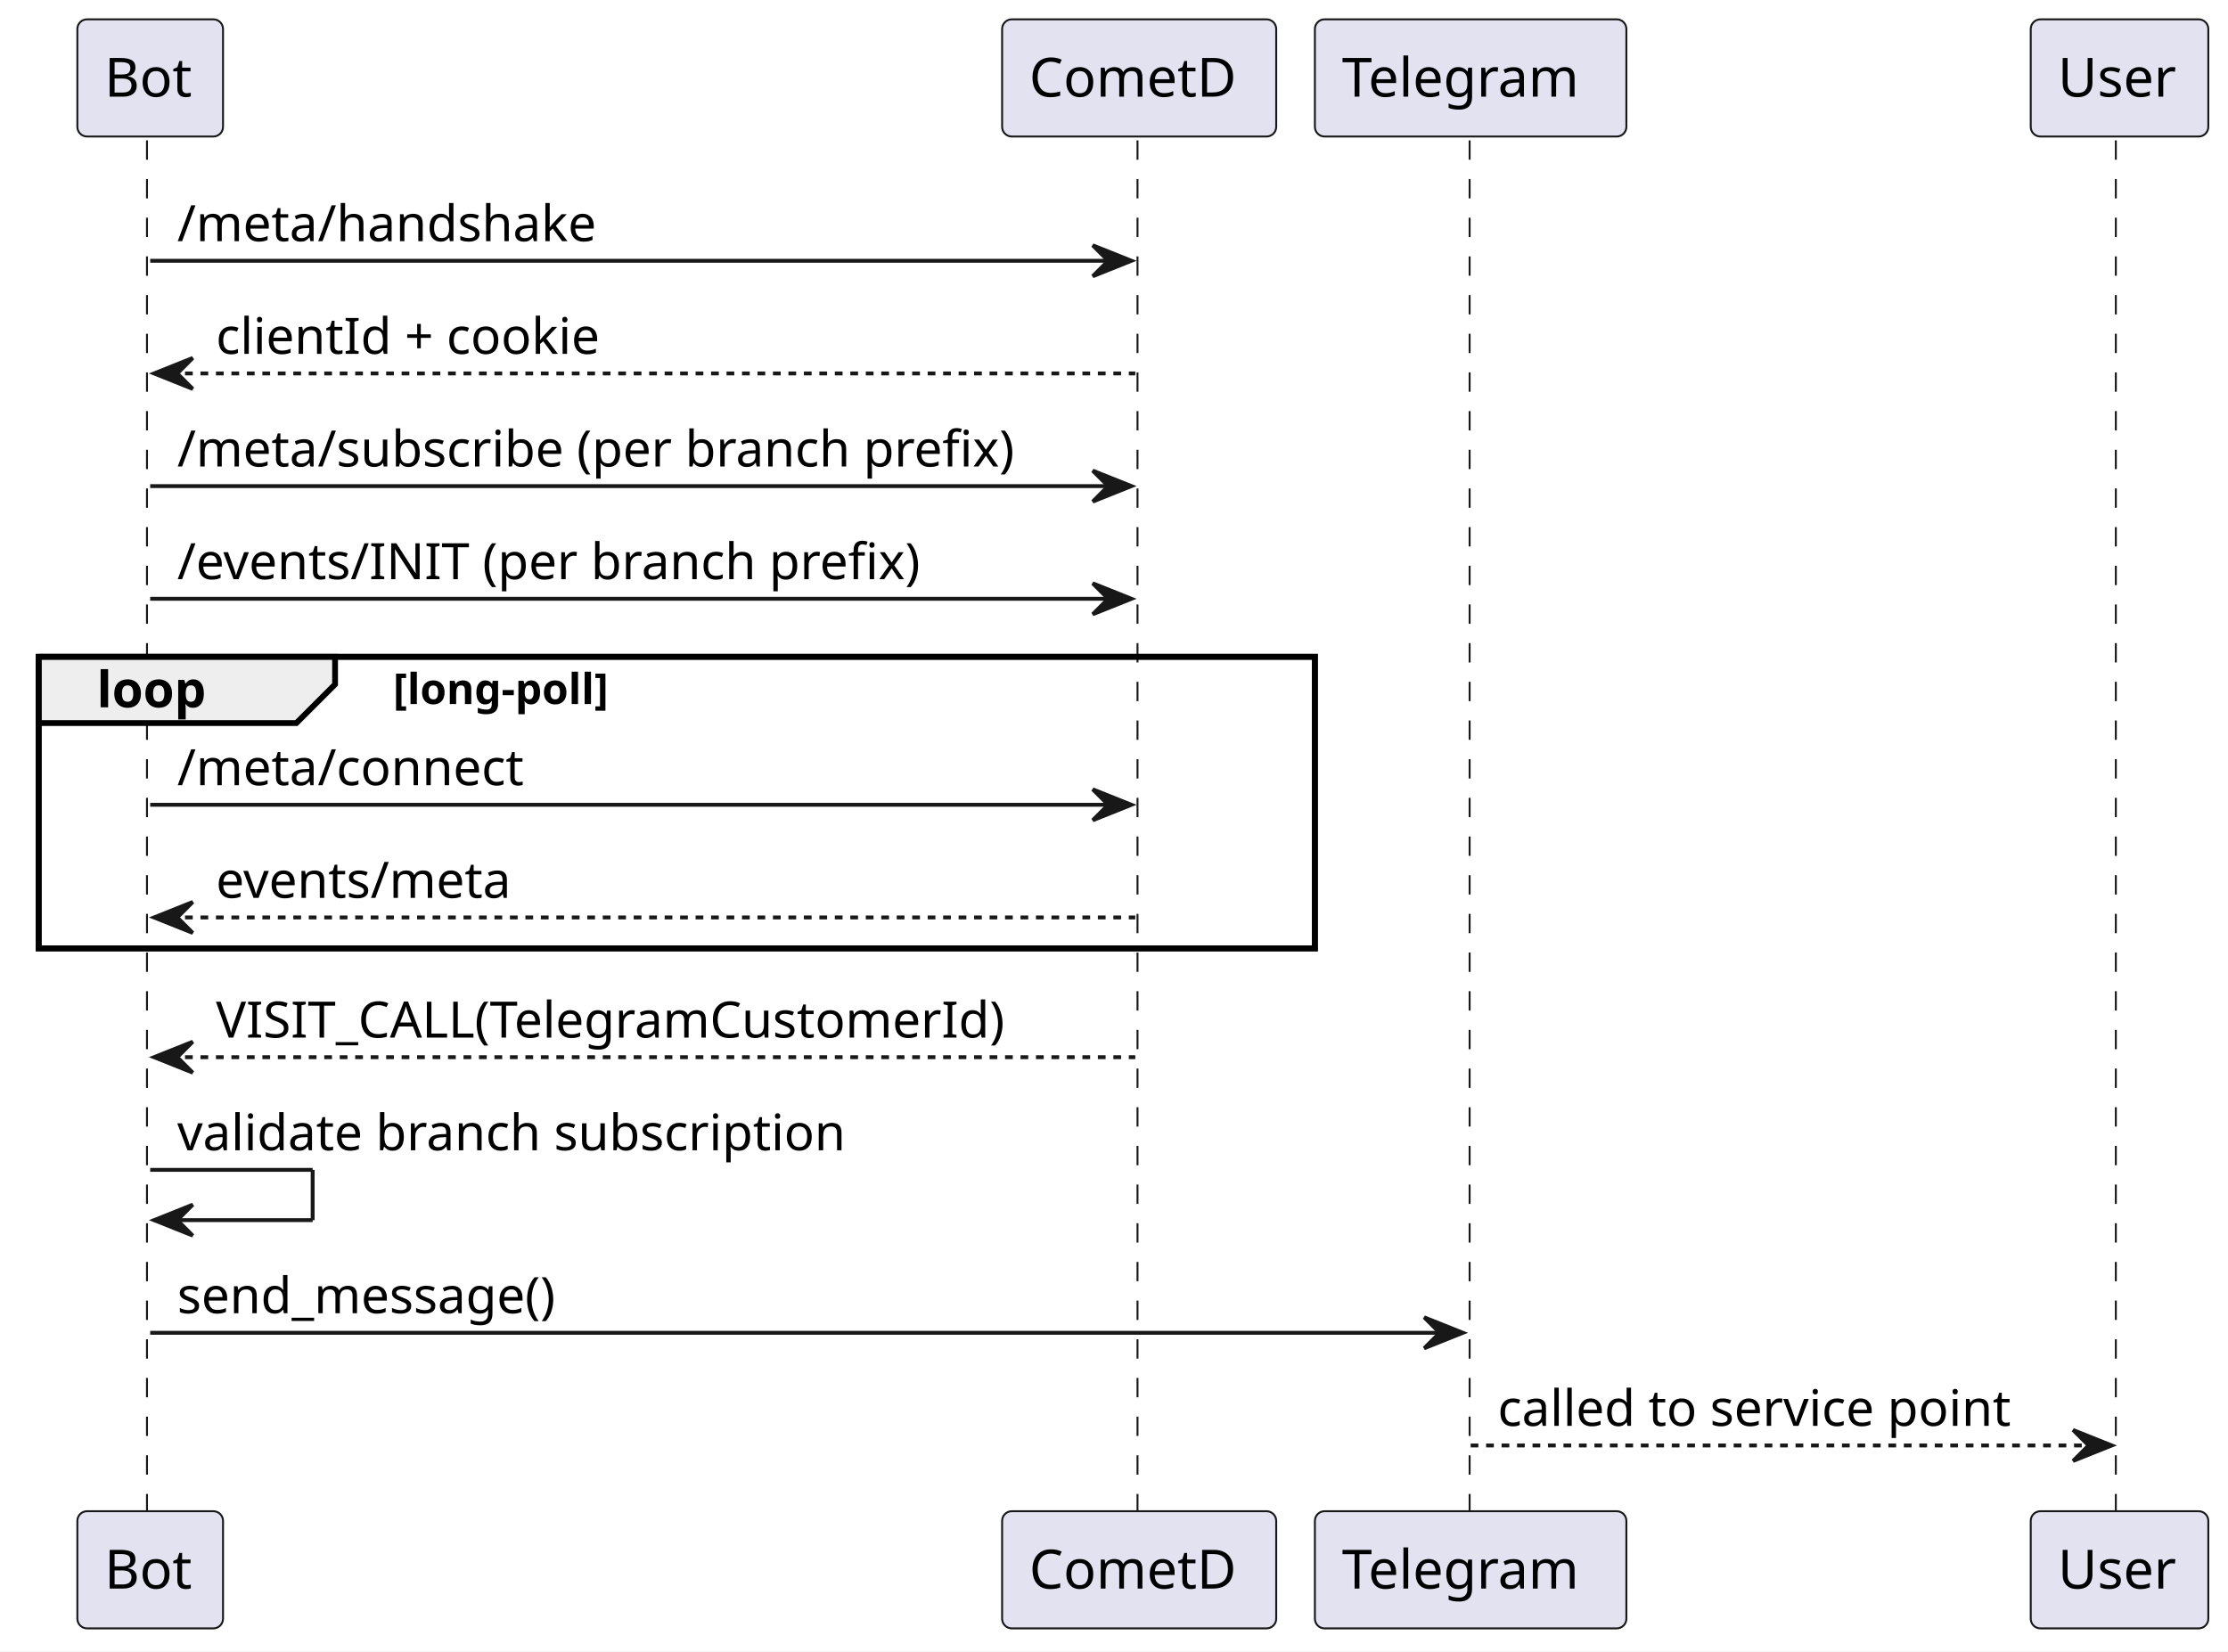
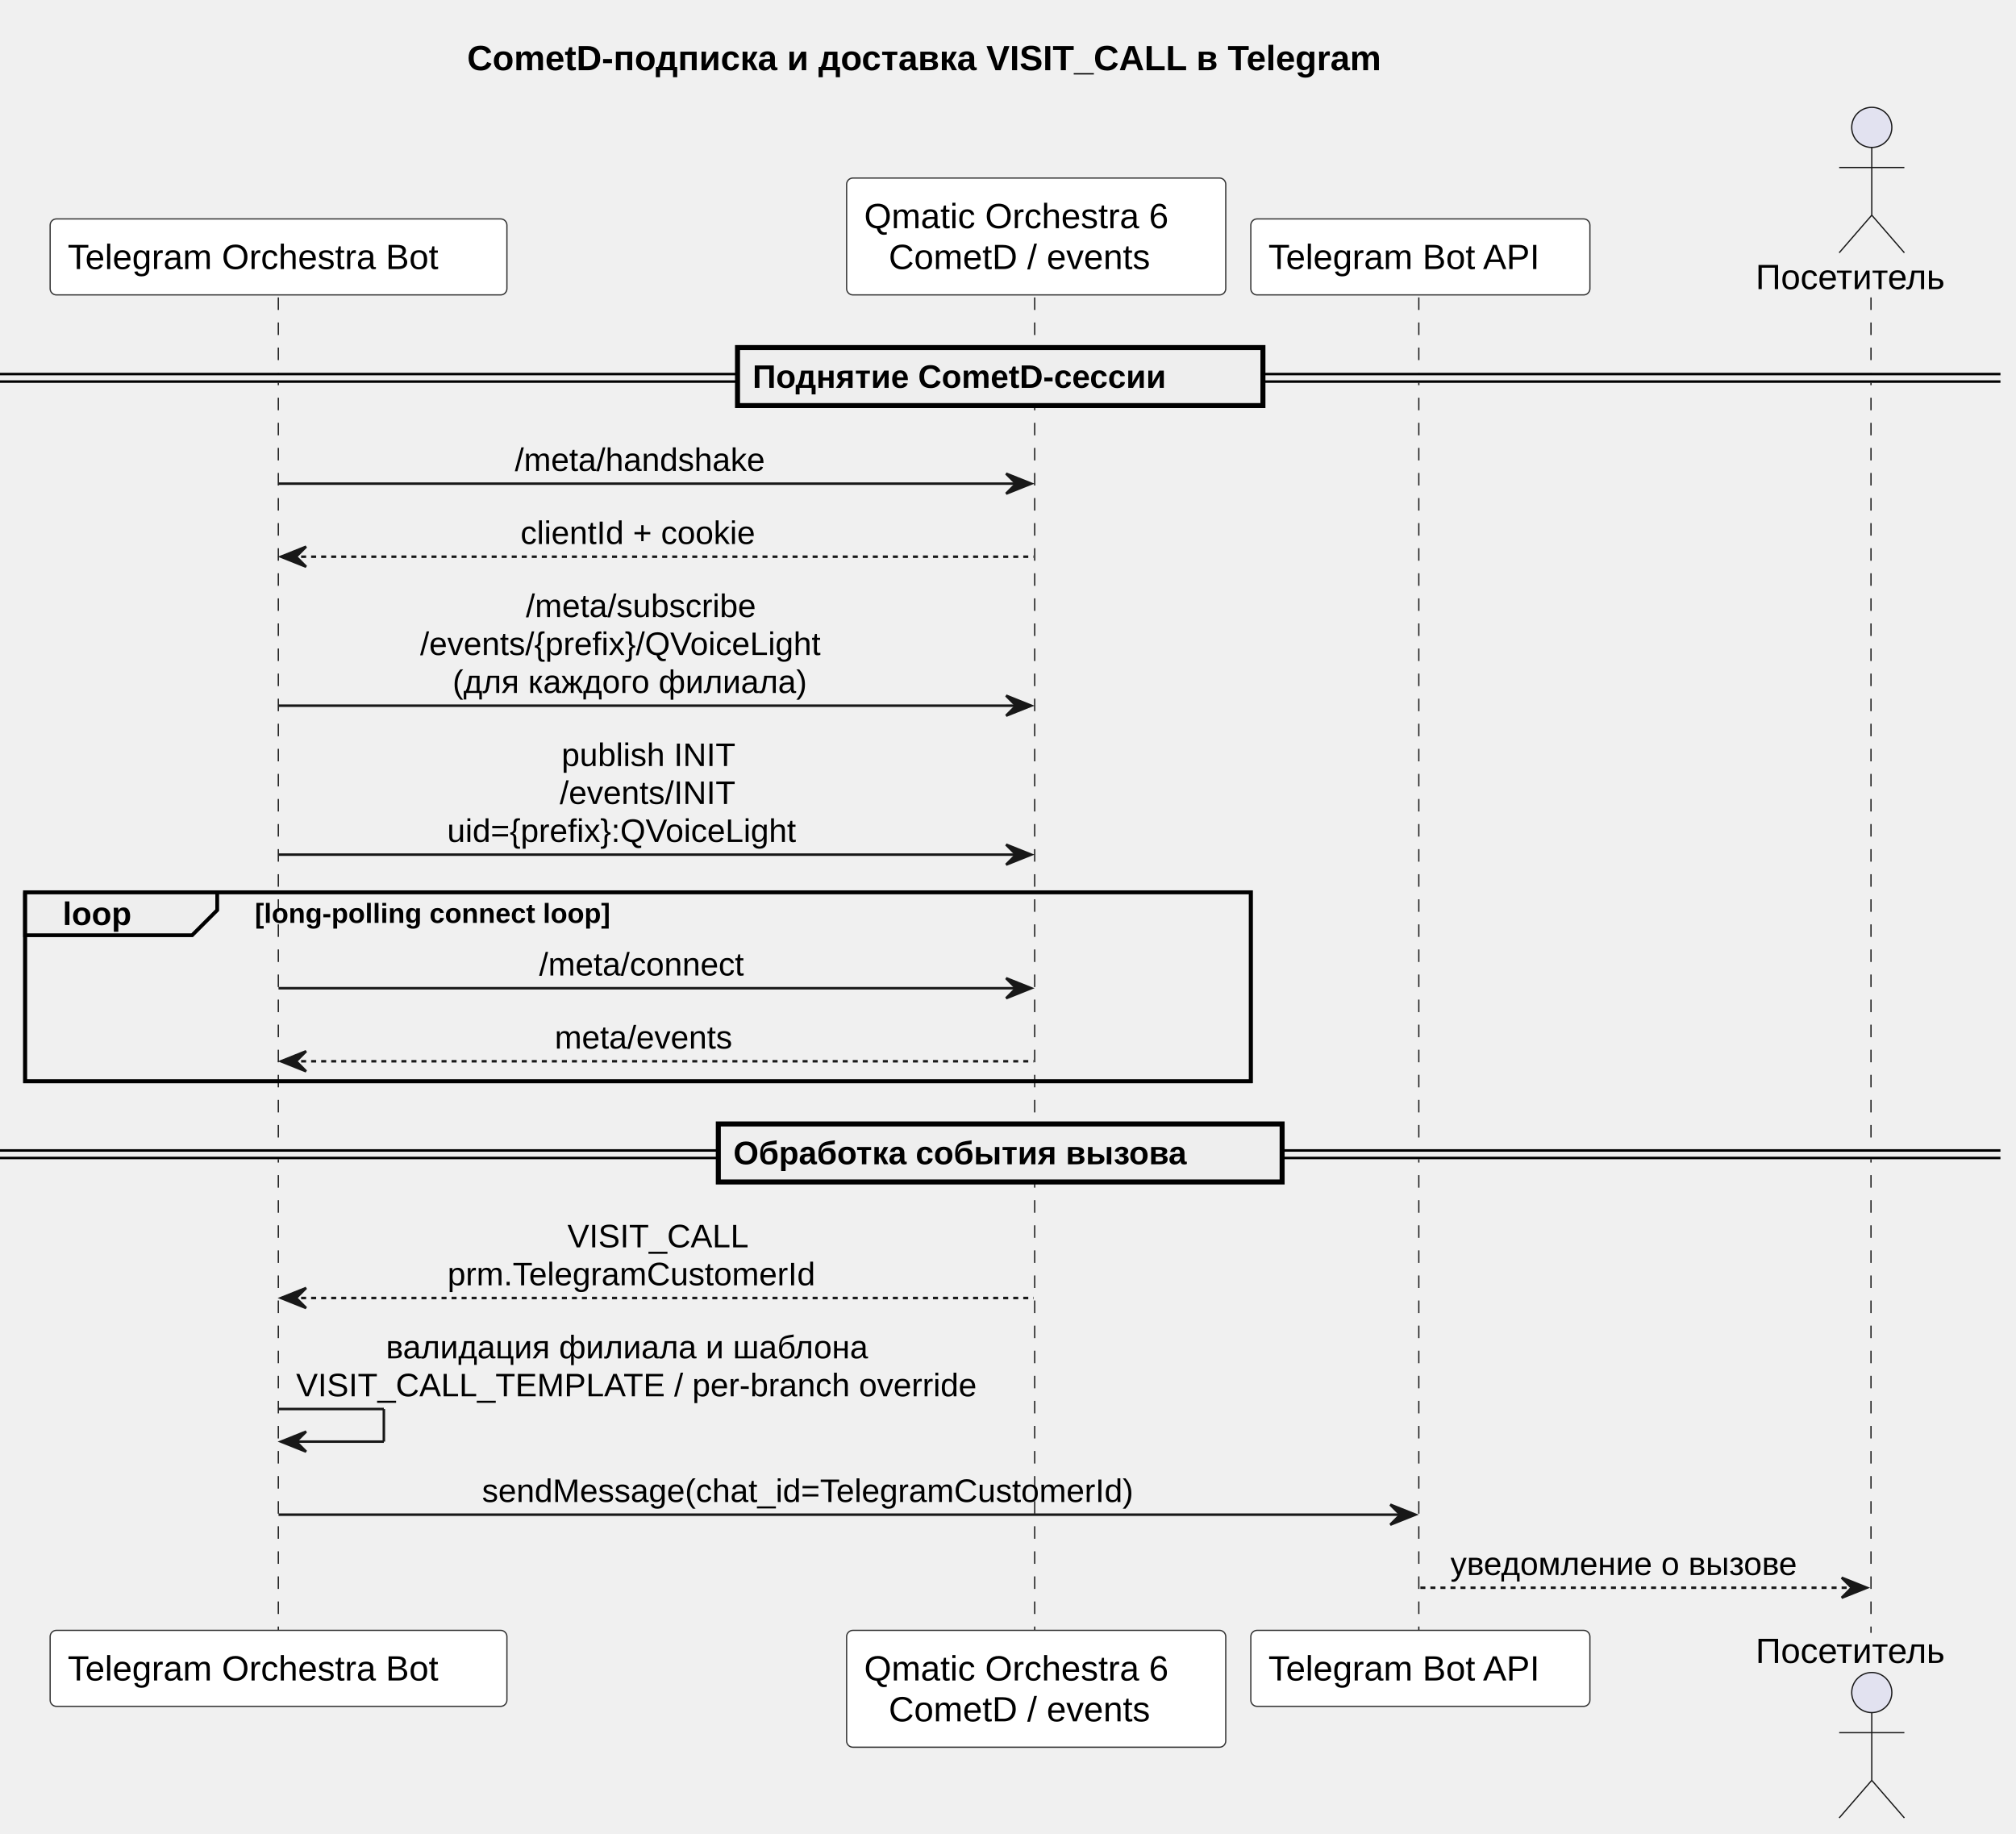
- <svg xmlns="http://www.w3.org/2000/svg" contentStyleType="text/css" data-diagram-type="SEQUENCE" height="427px" preserveAspectRatio="none" style="width:576px;height:427px;" version="1.1" viewBox="0 0 576 427" width="576px" zoomAndPan="magnify">
+ <svg xmlns="http://www.w3.org/2000/svg" contentStyleType="text/css" data-diagram-type="SEQUENCE" height="731px" preserveAspectRatio="none" style="width:804px;height:731px;background:#FFFFFF;" version="1.1" viewBox="0 0 804 731" width="804px" zoomAndPan="magnify">
  <defs />
  <g>
-     <rect fill="#FFFFFF" height="100%" width="100%" x="0" y="0" />
-     <rect fill="none" height="75.398" style="stroke:#000000;stroke-width:1.5;" width="329.937" x="10" y="169.828" />
+     <text fill="#000000" font-family="Arial" font-size="14" font-weight="bold" lengthAdjust="spacing" textLength="424.197" x="186.299" y="27.995">CometD-подписка и доставка VISIT_CALL в Telegram</text>
+     <rect fill="none" height="75.398" style="stroke:#000000;stroke-width:1.5;" width="488.839" x="10" y="355.789" />
    <g class="participant-lifeline" data-entity-uid="part1" data-qualified-name="Bot" id="part1-lifeline">
      <g>
-         <rect fill="#000000" fill-opacity="0" height="355.461" width="8" x="34.83" y="36.297" />
-         <line style="stroke:#181818;stroke-width:0.5;stroke-dasharray:5,5;" x1="38" x2="38" y1="36.297" y2="391.758" />
+         <rect fill="#000000" fill-opacity="0" height="532.523" width="8" x="107.082" y="118.594" />
+         <line style="stroke:#181818;stroke-width:0.5;stroke-dasharray:5,5;" x1="111" x2="111" y1="118.594" y2="651.117" />
      </g>
    </g>
    <g class="participant-lifeline" data-entity-uid="part2" data-qualified-name="CometD" id="part2-lifeline">
      <g>
-         <rect fill="#000000" fill-opacity="0" height="355.461" width="8" x="290.506" y="36.297" />
-         <line style="stroke:#181818;stroke-width:0.5;stroke-dasharray:5,5;" x1="294.076" x2="294.076" y1="36.297" y2="391.758" />
+         <rect fill="#000000" fill-opacity="0" height="532.523" width="8" x="409.24" y="118.594" />
+         <line style="stroke:#181818;stroke-width:0.5;stroke-dasharray:5,5;" x1="412.642" x2="412.642" y1="118.594" y2="651.117" />
      </g>
    </g>
    <g class="participant-lifeline" data-entity-uid="part3" data-qualified-name="Telegram" id="part3-lifeline">
      <g>
-         <rect fill="#000000" fill-opacity="0" height="355.461" width="8" x="376.201" y="36.297" />
-         <line style="stroke:#181818;stroke-width:0.5;stroke-dasharray:5,5;" x1="379.937" x2="379.937" y1="36.297" y2="391.758" />
+         <rect fill="#000000" fill-opacity="0" height="532.523" width="8" x="562.457" y="118.594" />
+         <line style="stroke:#181818;stroke-width:0.5;stroke-dasharray:5,5;" x1="565.839" x2="565.839" y1="118.594" y2="651.117" />
      </g>
    </g>
    <g class="participant-lifeline" data-entity-uid="part4" data-qualified-name="User" id="part4-lifeline">
      <g>
-         <rect fill="#000000" fill-opacity="0" height="355.461" width="8" x="543.956" y="36.297" />
-         <line style="stroke:#181818;stroke-width:0.5;stroke-dasharray:5,5;" x1="547.001" x2="547.001" y1="36.297" y2="391.758" />
+         <rect fill="#000000" fill-opacity="0" height="532.523" width="8" x="742.482" y="118.594" />
+         <line style="stroke:#181818;stroke-width:0.5;stroke-dasharray:5,5;" x1="746.169" x2="746.169" y1="118.594" y2="651.117" />
      </g>
    </g>
    <g class="participant participant-head" data-entity-uid="part1" data-qualified-name="Bot" id="part1-head">
-       <rect fill="#E2E2F0" height="30.297" rx="2.5" ry="2.5" style="stroke:#181818;stroke-width:0.5;" width="37.659" x="20" y="5" />
-       <text fill="#000000" font-family="sans-serif" font-size="14" lengthAdjust="spacing" textLength="23.659" x="27" y="24.995">Bot</text>
+       <rect fill="#FFFFFF" height="30.297" rx="2.5" ry="2.5" style="stroke:#333333;stroke-width:0.5;" width="182.164" x="20" y="87.297" />
+       <text fill="#000000" font-family="Arial" font-size="14" lengthAdjust="spacing" textLength="168.164" x="27" y="107.292">Telegram Orchestra Bot</text>
    </g>
    <g class="participant participant-tail" data-entity-uid="part1" data-qualified-name="Bot" id="part1-tail">
-       <rect fill="#E2E2F0" height="30.297" rx="2.5" ry="2.5" style="stroke:#181818;stroke-width:0.5;" width="37.659" x="20" y="390.758" />
-       <text fill="#000000" font-family="sans-serif" font-size="14" lengthAdjust="spacing" textLength="23.659" x="27" y="410.753">Bot</text>
+       <rect fill="#FFFFFF" height="30.297" rx="2.5" ry="2.5" style="stroke:#333333;stroke-width:0.5;" width="182.164" x="20" y="650.117" />
+       <text fill="#000000" font-family="Arial" font-size="14" lengthAdjust="spacing" textLength="168.164" x="27" y="670.112">Telegram Orchestra Bot</text>
    </g>
    <g class="participant participant-head" data-entity-uid="part2" data-qualified-name="CometD" id="part2-head">
-       <rect fill="#E2E2F0" height="30.297" rx="2.5" ry="2.5" style="stroke:#181818;stroke-width:0.5;" width="70.861" x="259.076" y="5" />
-       <text fill="#000000" font-family="sans-serif" font-size="14" lengthAdjust="spacing" textLength="56.861" x="266.076" y="24.995">CometD</text>
+       <rect fill="#FFFFFF" height="46.594" rx="2.5" ry="2.5" style="stroke:#333333;stroke-width:0.5;" width="151.197" x="337.642" y="71" />
+       <text fill="#000000" font-family="Arial" font-size="14" lengthAdjust="spacing" textLength="137.197" x="344.642" y="90.995">Qmatic Orchestra 6</text>
+       <text fill="#000000" font-family="Arial" font-size="14" lengthAdjust="spacing" textLength="117.647" x="354.417" y="107.292">CometD / events</text>
    </g>
    <g class="participant participant-tail" data-entity-uid="part2" data-qualified-name="CometD" id="part2-tail">
-       <rect fill="#E2E2F0" height="30.297" rx="2.5" ry="2.5" style="stroke:#181818;stroke-width:0.5;" width="70.861" x="259.076" y="390.758" />
-       <text fill="#000000" font-family="sans-serif" font-size="14" lengthAdjust="spacing" textLength="56.861" x="266.076" y="410.753">CometD</text>
+       <rect fill="#FFFFFF" height="46.594" rx="2.5" ry="2.5" style="stroke:#333333;stroke-width:0.5;" width="151.197" x="337.642" y="650.117" />
+       <text fill="#000000" font-family="Arial" font-size="14" lengthAdjust="spacing" textLength="137.197" x="344.642" y="670.112">Qmatic Orchestra 6</text>
+       <text fill="#000000" font-family="Arial" font-size="14" lengthAdjust="spacing" textLength="117.647" x="354.417" y="686.409">CometD / events</text>
    </g>
    <g class="participant participant-head" data-entity-uid="part3" data-qualified-name="Telegram" id="part3-head">
-       <rect fill="#E2E2F0" height="30.297" rx="2.5" ry="2.5" style="stroke:#181818;stroke-width:0.5;" width="80.527" x="339.937" y="5" />
-       <text fill="#000000" font-family="sans-serif" font-size="14" lengthAdjust="spacing" textLength="66.527" x="346.937" y="24.995">Telegram</text>
+       <rect fill="#FFFFFF" height="30.297" rx="2.5" ry="2.5" style="stroke:#333333;stroke-width:0.5;" width="135.235" x="498.839" y="87.297" />
+       <text fill="#000000" font-family="Arial" font-size="14" lengthAdjust="spacing" textLength="121.235" x="505.839" y="107.292">Telegram Bot API</text>
    </g>
    <g class="participant participant-tail" data-entity-uid="part3" data-qualified-name="Telegram" id="part3-tail">
-       <rect fill="#E2E2F0" height="30.297" rx="2.5" ry="2.5" style="stroke:#181818;stroke-width:0.5;" width="80.527" x="339.937" y="390.758" />
-       <text fill="#000000" font-family="sans-serif" font-size="14" lengthAdjust="spacing" textLength="66.527" x="346.937" y="410.753">Telegram</text>
+       <rect fill="#FFFFFF" height="30.297" rx="2.5" ry="2.5" style="stroke:#333333;stroke-width:0.5;" width="135.235" x="498.839" y="650.117" />
+       <text fill="#000000" font-family="Arial" font-size="14" lengthAdjust="spacing" textLength="121.235" x="505.839" y="670.112">Telegram Bot API</text>
    </g>
    <g class="participant participant-head" data-entity-uid="part4" data-qualified-name="User" id="part4-head">
-       <rect fill="#E2E2F0" height="30.297" rx="2.5" ry="2.5" style="stroke:#181818;stroke-width:0.5;" width="45.91" x="525.001" y="5" />
-       <text fill="#000000" font-family="sans-serif" font-size="14" lengthAdjust="spacing" textLength="31.91" x="532.001" y="24.995">User</text>
+       <text fill="#000000" font-family="Arial" font-size="14" lengthAdjust="spacing" textLength="86.625" x="700.169" y="115.292">Посетитель</text>
+       <ellipse cx="746.482" cy="50.797" fill="#E2E2F0" rx="8" ry="8" style="stroke:#181818;stroke-width:0.5;" />
+       <path d="M746.482,58.797 L746.482,85.797 M733.482,66.797 L759.482,66.797 M746.482,85.797 L733.482,100.797 M746.482,85.797 L759.482,100.797" fill="none" style="stroke:#181818;stroke-width:0.5;" />
    </g>
    <g class="participant participant-tail" data-entity-uid="part4" data-qualified-name="User" id="part4-tail">
-       <rect fill="#E2E2F0" height="30.297" rx="2.5" ry="2.5" style="stroke:#181818;stroke-width:0.5;" width="45.91" x="525.001" y="390.758" />
-       <text fill="#000000" font-family="sans-serif" font-size="14" lengthAdjust="spacing" textLength="31.91" x="532.001" y="410.753">User</text>
+       <text fill="#000000" font-family="Arial" font-size="14" lengthAdjust="spacing" textLength="86.625" x="700.169" y="663.112">Посетитель</text>
+       <ellipse cx="746.482" cy="674.914" fill="#E2E2F0" rx="8" ry="8" style="stroke:#181818;stroke-width:0.5;" />
+       <path d="M746.482,682.914 L746.482,709.914 M733.482,690.914 L759.482,690.914 M746.482,709.914 L733.482,724.914 M746.482,709.914 L759.482,724.914" fill="none" style="stroke:#181818;stroke-width:0.5;" />
    </g>
+     <rect fill="#EEEEEE" height="3" style="stroke:#EEEEEE;stroke-width:1;" width="797.794" x="0" y="149.16" />
+     <line style="stroke:#000000;stroke-width:1;" x1="0" x2="797.794" y1="149.16" y2="149.16" />
+     <line style="stroke:#000000;stroke-width:1;" x1="0" x2="797.794" y1="152.16" y2="152.16" />
+     <rect fill="#EEEEEE" height="23.133" style="stroke:#000000;stroke-width:2;" width="209.54" x="294.127" y="138.594" />
+     <text fill="#000000" font-family="Arial" font-size="13" font-weight="bold" lengthAdjust="spacing" textLength="191.014" x="300.127" y="154.661">Поднятие CometD-сессии</text>
    <g class="message" data-entity-1="part1" data-entity-2="part2" id="msg1">
-       <polygon fill="#181818" points="282.506,63.43,292.506,67.43,282.506,71.43,286.506,67.43" style="stroke:#181818;stroke-width:1;" />
-       <line style="stroke:#181818;stroke-width:1;" x1="38.83" x2="288.506" y1="67.43" y2="67.43" />
-       <text fill="#000000" font-family="sans-serif" font-size="13" lengthAdjust="spacing" textLength="113.686" x="45.83" y="62.364">/meta/handshake</text>
+       <polygon fill="#181818" points="401.24,188.859,411.24,192.859,401.24,196.859,405.24,192.859" style="stroke:#181818;stroke-width:1;" />
+       <line style="stroke:#181818;stroke-width:1;" x1="111.082" x2="407.24" y1="192.859" y2="192.859" />
+       <text fill="#000000" font-family="Arial" font-size="13" lengthAdjust="spacing" textLength="113.686" x="205.318" y="187.793">/meta/handshake</text>
    </g>
    <g class="message" data-entity-1="part2" data-entity-2="part1" id="msg2">
-       <polygon fill="#181818" points="49.83,92.562,39.83,96.562,49.83,100.562,45.83,96.562" style="stroke:#181818;stroke-width:1;" />
-       <line style="stroke:#181818;stroke-width:1;stroke-dasharray:2,2;" x1="43.83" x2="293.506" y1="96.562" y2="96.562" />
-       <text fill="#000000" font-family="sans-serif" font-size="13" lengthAdjust="spacing" textLength="109.142" x="55.83" y="91.497">clientId + cookie</text>
+       <polygon fill="#181818" points="122.082,217.992,112.082,221.992,122.082,225.992,118.082,221.992" style="stroke:#181818;stroke-width:1;" />
+       <line style="stroke:#181818;stroke-width:1;stroke-dasharray:2,2;" x1="116.082" x2="412.24" y1="221.992" y2="221.992" />
+       <text fill="#000000" font-family="Arial" font-size="13" lengthAdjust="spacing" textLength="109.142" x="207.59" y="216.926">clientId + cookie</text>
    </g>
    <g class="message" data-entity-1="part1" data-entity-2="part2" id="msg3">
-       <polygon fill="#181818" points="282.506,121.695,292.506,125.695,282.506,129.695,286.506,125.695" style="stroke:#181818;stroke-width:1;" />
-       <line style="stroke:#181818;stroke-width:1;" x1="38.83" x2="288.506" y1="125.695" y2="125.695" />
-       <text fill="#000000" font-family="sans-serif" font-size="13" lengthAdjust="spacing" textLength="231.677" x="45.83" y="120.629">/meta/subscribe (per branch prefix)</text>
+       <polygon fill="#181818" points="401.24,277.391,411.24,281.391,401.24,285.391,405.24,281.391" style="stroke:#181818;stroke-width:1;" />
+       <line style="stroke:#181818;stroke-width:1;" x1="111.082" x2="407.24" y1="281.391" y2="281.391" />
+       <text fill="#000000" font-family="Arial" font-size="13" lengthAdjust="spacing" textLength="104.876" x="209.723" y="246.059">/meta/subscribe</text>
+       <text fill="#000000" font-family="Arial" font-size="13" lengthAdjust="spacing" textLength="189.236" x="167.543" y="261.192">/events/{prefix}/QVoiceLight</text>
+       <text fill="#000000" font-family="Arial" font-size="13" lengthAdjust="spacing" textLength="163.344" x="180.489" y="276.325">(для каждого филиала)</text>
    </g>
    <g class="message" data-entity-1="part1" data-entity-2="part2" id="msg4">
-       <polygon fill="#181818" points="282.506,150.828,292.506,154.828,282.506,158.828,286.506,154.828" style="stroke:#181818;stroke-width:1;" />
-       <line style="stroke:#181818;stroke-width:1;" x1="38.83" x2="288.506" y1="154.828" y2="154.828" />
-       <text fill="#000000" font-family="sans-serif" font-size="13" lengthAdjust="spacing" textLength="204.693" x="45.83" y="149.762">/events/INIT (per branch prefix)</text>
+       <polygon fill="#181818" points="401.24,336.789,411.24,340.789,401.24,344.789,405.24,340.789" style="stroke:#181818;stroke-width:1;" />
+       <line style="stroke:#181818;stroke-width:1;" x1="111.082" x2="407.24" y1="340.789" y2="340.789" />
+       <text fill="#000000" font-family="Arial" font-size="13" lengthAdjust="spacing" textLength="76.445" x="223.939" y="305.457">publish INIT</text>
+       <text fill="#000000" font-family="Arial" font-size="13" lengthAdjust="spacing" textLength="77.892" x="223.215" y="320.59">/events/INIT</text>
+       <text fill="#000000" font-family="Arial" font-size="13" lengthAdjust="spacing" textLength="167.673" x="178.325" y="335.723">uid={prefix}:QVoiceLight</text>
    </g>
-     <path d="M10,169.828 L86.624,169.828 L86.624,176.961 L76.624,186.961 L10,186.961 L10,169.828" fill="#EEEEEE" style="stroke:#000000;stroke-width:1.5;" />
-     <rect fill="none" height="75.398" style="stroke:#000000;stroke-width:1.5;" width="329.937" x="10" y="169.828" />
-     <text fill="#000000" font-family="sans-serif" font-size="13" font-weight="bold" lengthAdjust="spacing" textLength="31.624" x="25" y="182.895">loop</text>
-     <text fill="#000000" font-family="sans-serif" font-size="11" font-weight="bold" lengthAdjust="spacing" textLength="64.625" x="101.624" y="182.039">[long-poll]</text>
+     <path d="M10,355.789 L86.624,355.789 L86.624,362.922 L76.624,372.922 L10,372.922 L10,355.789" fill="#EEEEEE" style="stroke:#000000;stroke-width:1.5;" />
+     <rect fill="none" height="75.398" style="stroke:#000000;stroke-width:1.5;" width="488.839" x="10" y="355.789" />
+     <text fill="#000000" font-family="Arial" font-size="13" font-weight="bold" lengthAdjust="spacing" textLength="31.624" x="25" y="368.856">loop</text>
+     <text fill="#000000" font-family="Arial" font-size="11" font-weight="bold" lengthAdjust="spacing" textLength="167.498" x="101.624" y="368">[long-polling connect loop]</text>
    <g class="message" data-entity-1="part1" data-entity-2="part2" id="msg5">
-       <polygon fill="#181818" points="282.506,204.094,292.506,208.094,282.506,212.094,286.506,208.094" style="stroke:#181818;stroke-width:1;" />
-       <line style="stroke:#181818;stroke-width:1;" x1="38.83" x2="288.506" y1="208.094" y2="208.094" />
-       <text fill="#000000" font-family="sans-serif" font-size="13" lengthAdjust="spacing" textLength="94.307" x="45.83" y="203.028">/meta/connect</text>
+       <polygon fill="#181818" points="401.24,390.055,411.24,394.055,401.24,398.055,405.24,394.055" style="stroke:#181818;stroke-width:1;" />
+       <line style="stroke:#181818;stroke-width:1;" x1="111.082" x2="407.24" y1="394.055" y2="394.055" />
+       <text fill="#000000" font-family="Arial" font-size="13" lengthAdjust="spacing" textLength="94.307" x="215.008" y="388.989">/meta/connect</text>
    </g>
    <g class="message" data-entity-1="part2" data-entity-2="part1" id="msg6">
-       <polygon fill="#181818" points="49.83,233.227,39.83,237.227,49.83,241.227,45.83,237.227" style="stroke:#181818;stroke-width:1;" />
-       <line style="stroke:#181818;stroke-width:1;stroke-dasharray:2,2;" x1="43.83" x2="293.506" y1="237.227" y2="237.227" />
-       <text fill="#000000" font-family="sans-serif" font-size="13" lengthAdjust="spacing" textLength="81.904" x="55.83" y="232.161">events/meta</text>
+       <polygon fill="#181818" points="122.082,419.188,112.082,423.188,122.082,427.188,118.082,423.188" style="stroke:#181818;stroke-width:1;" />
+       <line style="stroke:#181818;stroke-width:1;stroke-dasharray:2,2;" x1="116.082" x2="412.24" y1="423.188" y2="423.188" />
+       <text fill="#000000" font-family="Arial" font-size="13" lengthAdjust="spacing" textLength="81.904" x="221.209" y="418.122">meta/events</text>
    </g>
+     <rect fill="#EEEEEE" height="3" style="stroke:#EEEEEE;stroke-width:1;" width="797.794" x="0" y="458.754" />
+     <line style="stroke:#000000;stroke-width:1;" x1="0" x2="797.794" y1="458.754" y2="458.754" />
+     <line style="stroke:#000000;stroke-width:1;" x1="0" x2="797.794" y1="461.754" y2="461.754" />
+     <rect fill="#EEEEEE" height="23.133" style="stroke:#000000;stroke-width:2;" width="224.85" x="286.472" y="448.188" />
+     <text fill="#000000" font-family="Arial" font-size="13" font-weight="bold" lengthAdjust="spacing" textLength="206.324" x="292.472" y="464.254">Обработка события вызова</text>
    <g class="message" data-entity-1="part2" data-entity-2="part1" id="msg7">
-       <polygon fill="#181818" points="49.83,269.359,39.83,273.359,49.83,277.359,45.83,273.359" style="stroke:#181818;stroke-width:1;" />
-       <line style="stroke:#181818;stroke-width:1;stroke-dasharray:2,2;" x1="43.83" x2="293.506" y1="273.359" y2="273.359" />
-       <text fill="#000000" font-family="sans-serif" font-size="13" lengthAdjust="spacing" textLength="218.861" x="55.83" y="268.293">VISIT_CALL(TelegramCustomerId)</text>
+       <polygon fill="#181818" points="122.082,513.586,112.082,517.586,122.082,521.586,118.082,517.586" style="stroke:#181818;stroke-width:1;" />
+       <line style="stroke:#181818;stroke-width:1;stroke-dasharray:2,2;" x1="116.082" x2="412.24" y1="517.586" y2="517.586" />
+       <text fill="#000000" font-family="Arial" font-size="13" lengthAdjust="spacing" textLength="71.71" x="226.306" y="497.387">VISIT_CALL</text>
+       <text fill="#000000" font-family="Arial" font-size="13" lengthAdjust="spacing" textLength="167.4" x="178.461" y="512.52">prm.TelegramCustomerId</text>
    </g>
    <g class="message" data-entity-1="part1" data-entity-2="part1" id="msg8">
-       <line style="stroke:#181818;stroke-width:1;" x1="38.83" x2="80.83" y1="302.492" y2="302.492" />
-       <line style="stroke:#181818;stroke-width:1;" x1="80.83" x2="80.83" y1="302.492" y2="315.492" />
-       <line style="stroke:#181818;stroke-width:1;" x1="39.83" x2="80.83" y1="315.492" y2="315.492" />
-       <polygon fill="#181818" points="49.83,311.492,39.83,315.492,49.83,319.492,45.83,315.492" style="stroke:#181818;stroke-width:1;" />
-       <text fill="#000000" font-family="sans-serif" font-size="13" lengthAdjust="spacing" textLength="184.945" x="45.83" y="297.426">validate branch subscription</text>
+       <line style="stroke:#181818;stroke-width:1;" x1="111.082" x2="153.082" y1="561.852" y2="561.852" />
+       <line style="stroke:#181818;stroke-width:1;" x1="153.082" x2="153.082" y1="561.852" y2="574.852" />
+       <line style="stroke:#181818;stroke-width:1;" x1="112.082" x2="153.082" y1="574.852" y2="574.852" />
+       <polygon fill="#181818" points="122.082,570.852,112.082,574.852,122.082,578.852,118.082,574.852" style="stroke:#181818;stroke-width:1;" />
+       <text fill="#000000" font-family="Arial" font-size="13" lengthAdjust="spacing" textLength="216.474" x="153.924" y="541.653">валидация филиала и шаблона</text>
+       <text fill="#000000" font-family="Arial" font-size="13" lengthAdjust="spacing" textLength="288.158" x="118.082" y="556.786">VISIT_CALL_TEMPLATE / per-branch override</text>
    </g>
    <g class="message" data-entity-1="part1" data-entity-2="part3" id="msg9">
-       <polygon fill="#181818" points="368.201,340.625,378.201,344.625,368.201,348.625,372.201,344.625" style="stroke:#181818;stroke-width:1;" />
-       <line style="stroke:#181818;stroke-width:1;" x1="38.83" x2="374.201" y1="344.625" y2="344.625" />
-       <text fill="#000000" font-family="sans-serif" font-size="13" lengthAdjust="spacing" textLength="106.33" x="45.83" y="339.559">send_message()</text>
+       <polygon fill="#181818" points="554.457,599.984,564.457,603.984,554.457,607.984,558.457,603.984" style="stroke:#181818;stroke-width:1;" />
+       <line style="stroke:#181818;stroke-width:1;" x1="111.082" x2="560.457" y1="603.984" y2="603.984" />
+       <text fill="#000000" font-family="Arial" font-size="13" lengthAdjust="spacing" textLength="293.097" x="192.221" y="598.918">sendMessage(chat_id=TelegramCustomerId)</text>
    </g>
    <g class="message" data-entity-1="part3" data-entity-2="part4" id="msg10">
-       <polygon fill="#181818" points="535.956,369.758,545.956,373.758,535.956,377.758,539.956,373.758" style="stroke:#181818;stroke-width:1;" />
-       <line style="stroke:#181818;stroke-width:1;stroke-dasharray:2,2;" x1="380.201" x2="541.956" y1="373.758" y2="373.758" />
-       <text fill="#000000" font-family="sans-serif" font-size="13" lengthAdjust="spacing" textLength="143.755" x="387.201" y="368.692">called to service point</text>
+       <polygon fill="#181818" points="734.482,629.117,744.482,633.117,734.482,637.117,738.482,633.117" style="stroke:#181818;stroke-width:1;" />
+       <line style="stroke:#181818;stroke-width:1;stroke-dasharray:2,2;" x1="566.457" x2="740.482" y1="633.117" y2="633.117" />
+       <text fill="#000000" font-family="Arial" font-size="13" lengthAdjust="spacing" textLength="156.025" x="578.457" y="628.051">уведомление о вызове</text>
    </g>
  </g>
</svg>
